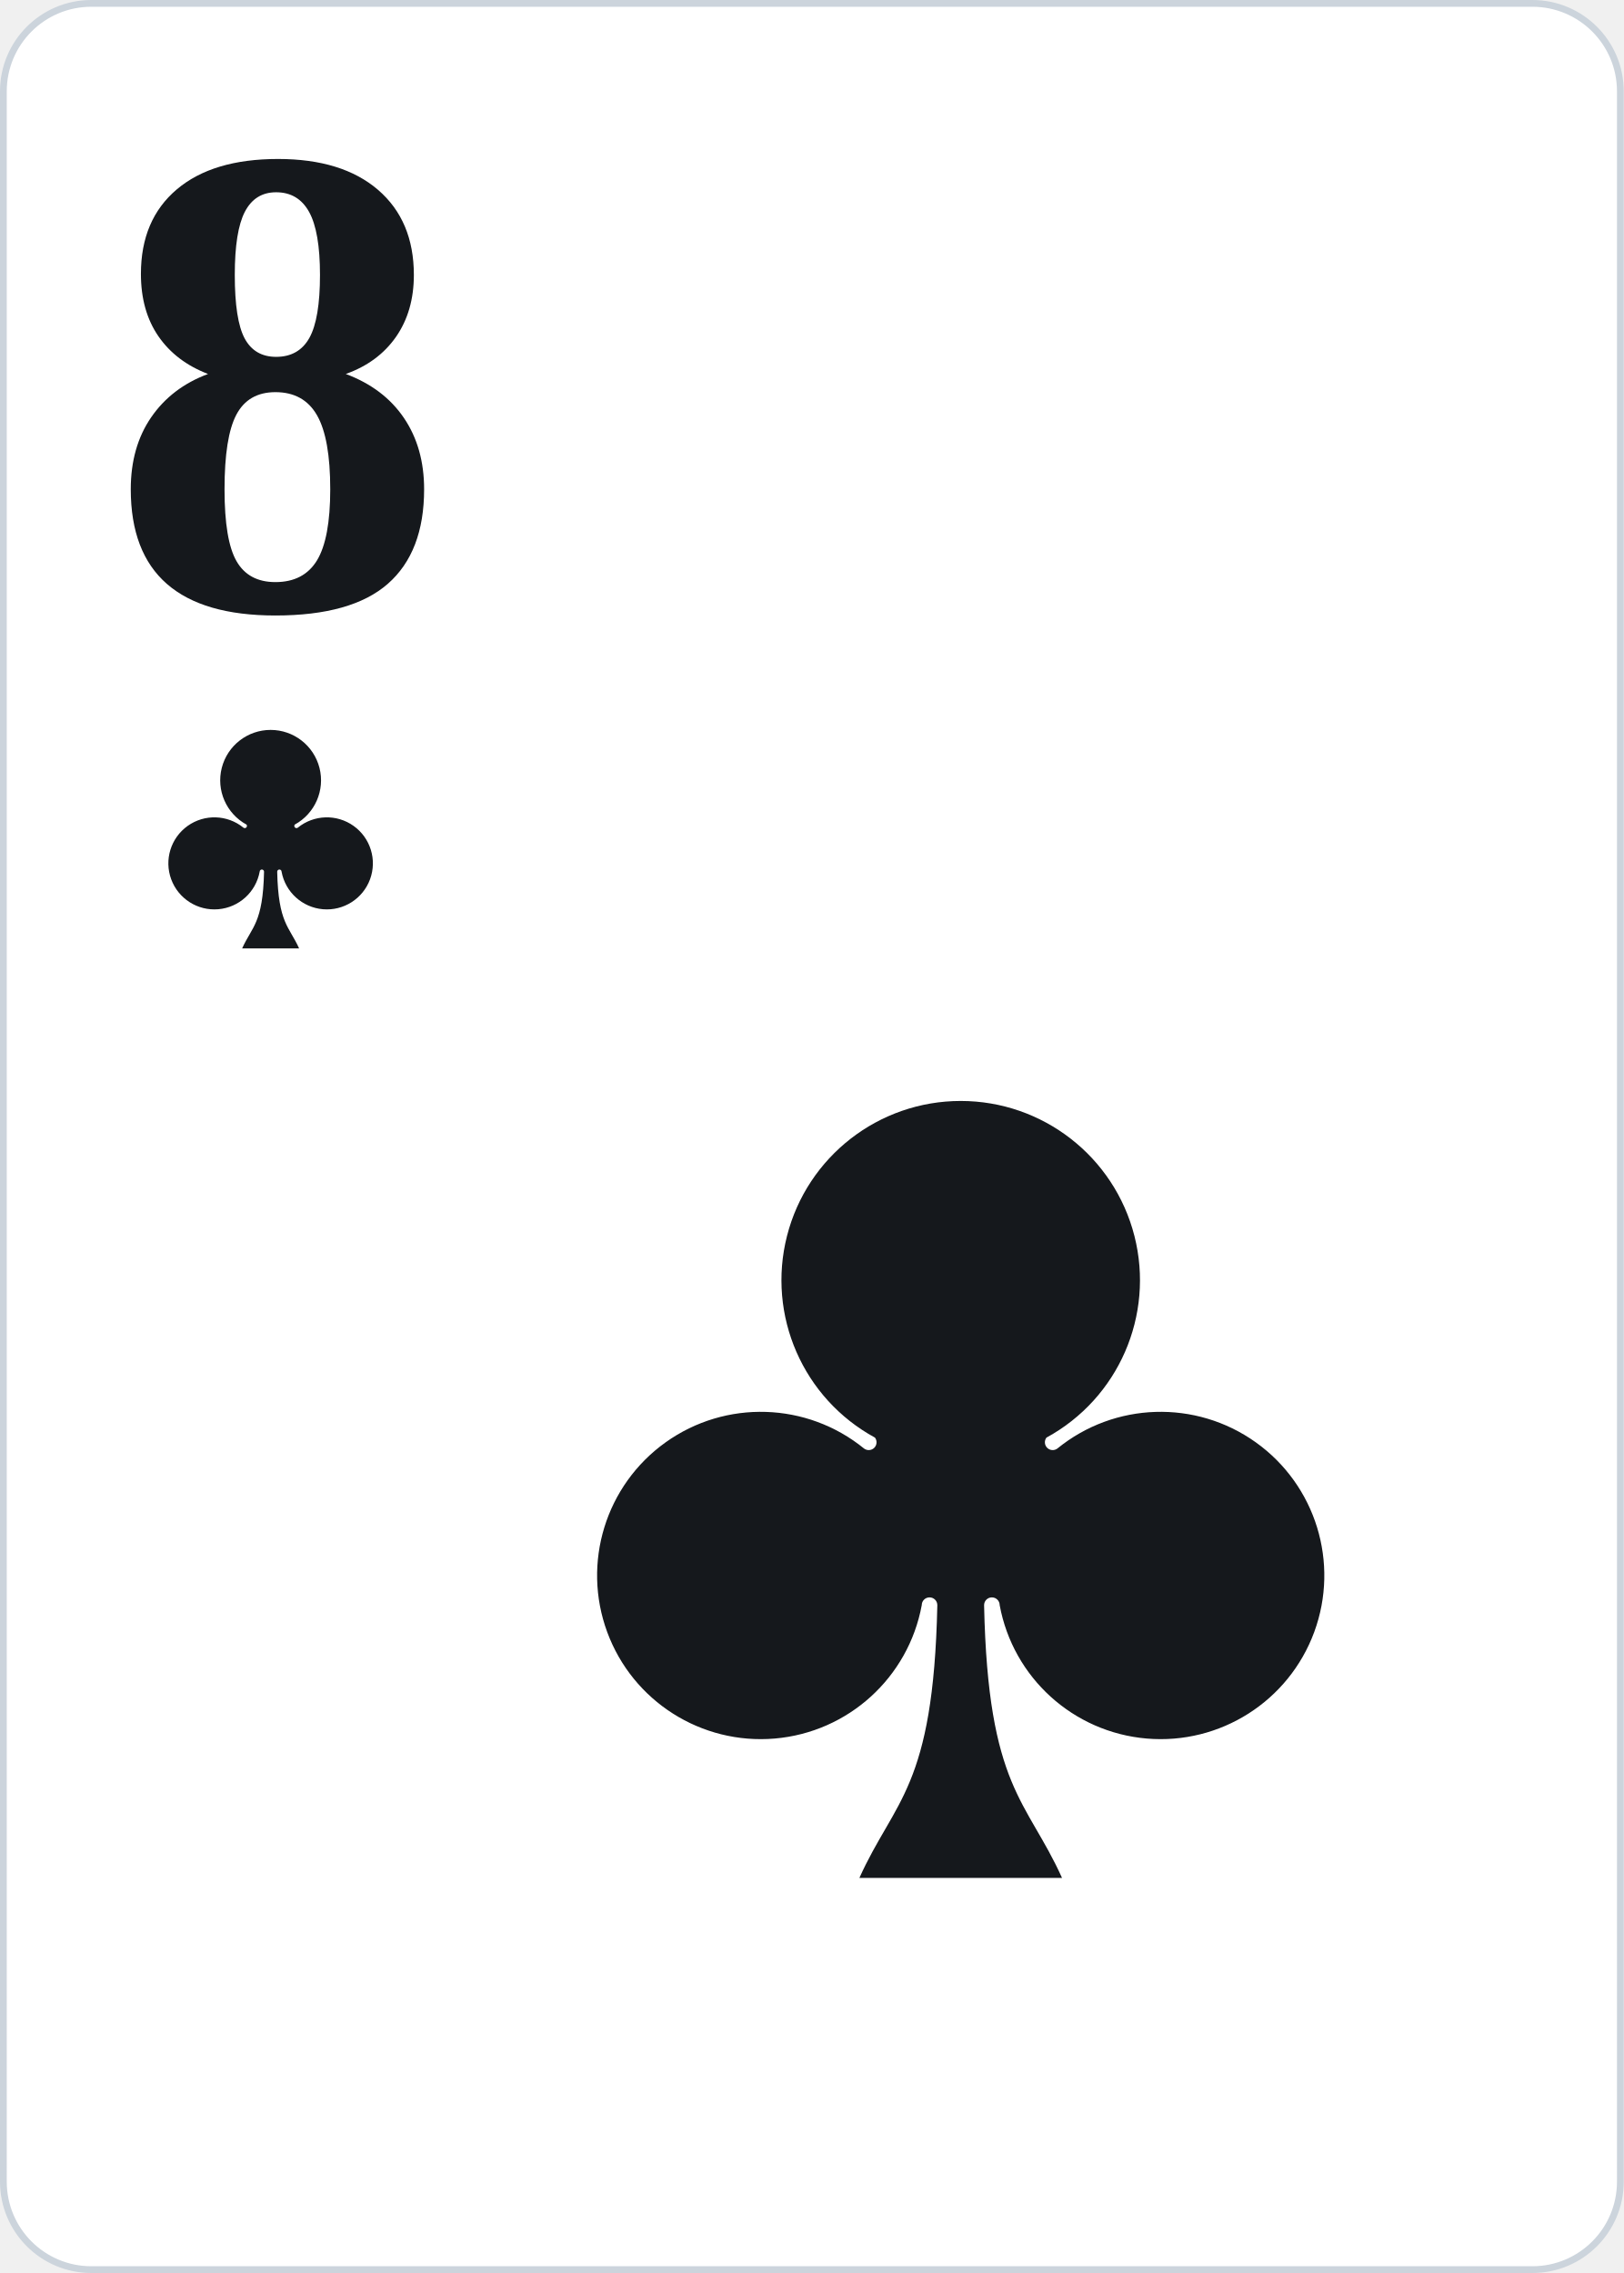
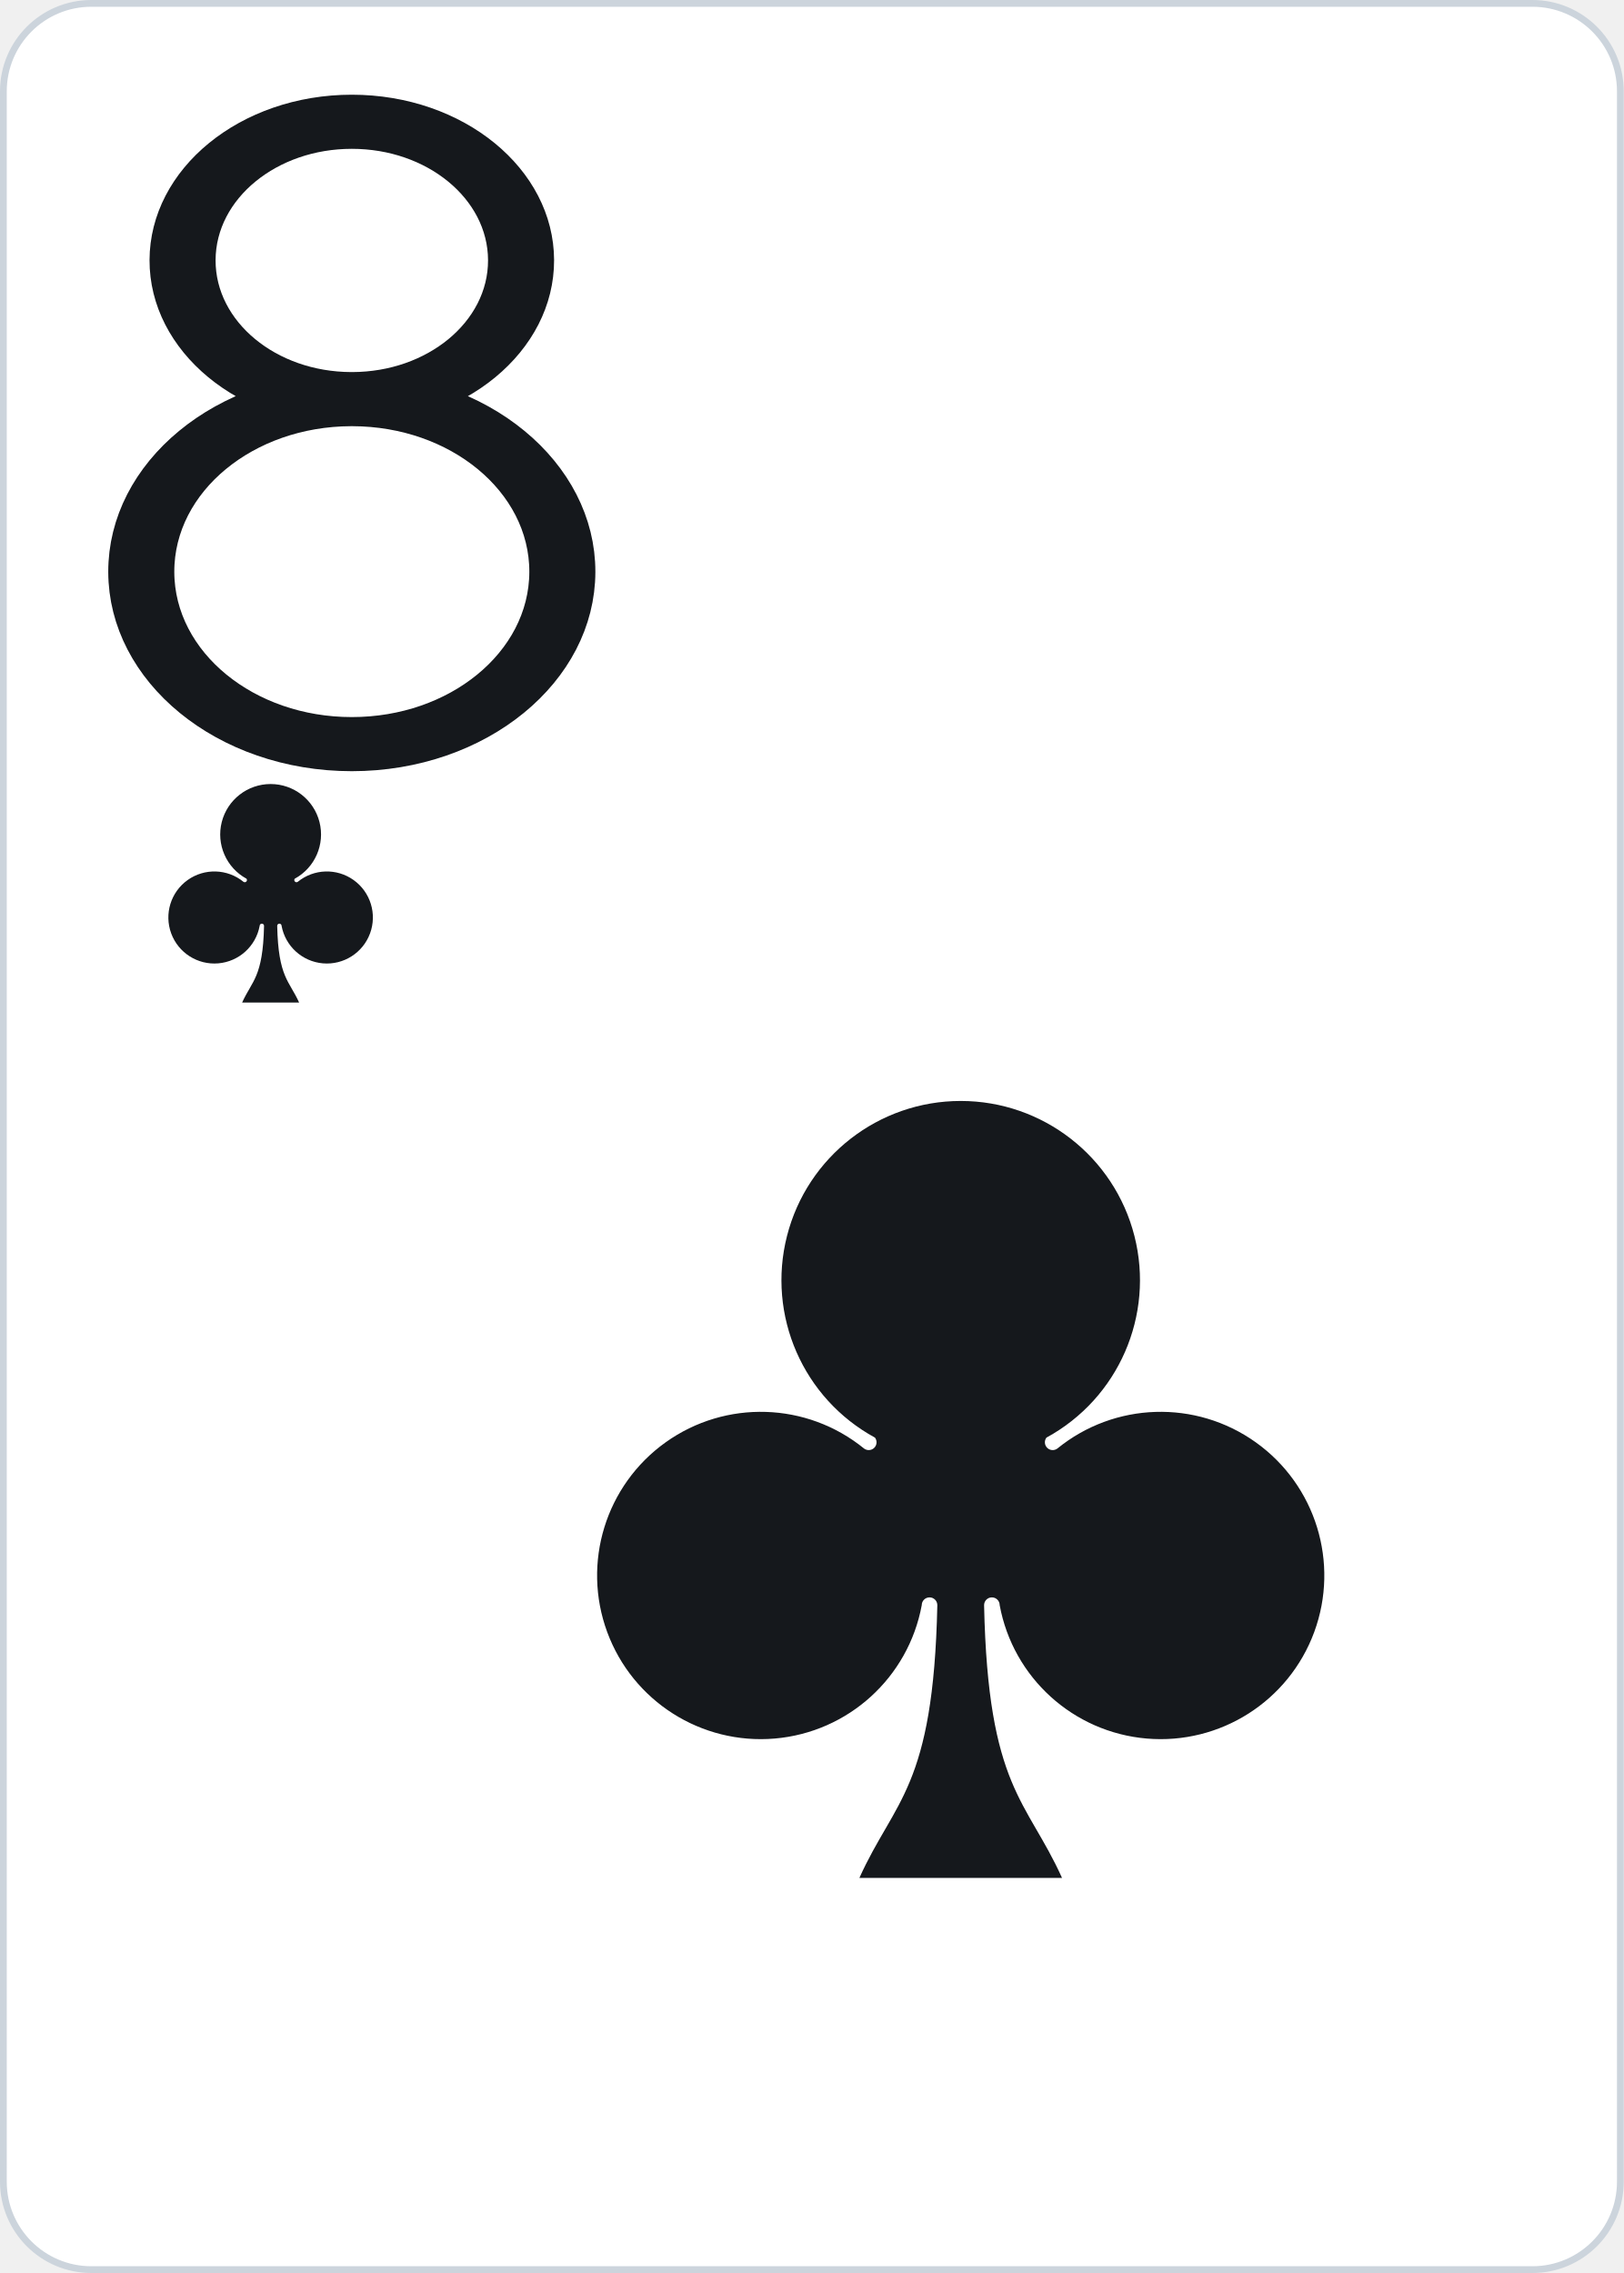
<svg xmlns="http://www.w3.org/2000/svg" xmlns:xlink="http://www.w3.org/1999/xlink" class="card" face="8C" width="2.5in" height="3.5in" viewBox="-120 -168 240 336">
  <defs>
    <symbol id="pC" viewBox="-600 -600 1200 1200">
      <path d="M30 150C35 385 85 400 130 500L-130 500C-85 400 -35 385 -30 150A10 10 0 0 0 -50 150A210 210 0 1 1 -124 -51A10 10 0 0 0 -110 -65A230 230 0 1 1 110 -65A10 10 0 0 0 124 -51A210 210 0 1 1 50 150A10 10 0 0 0 30 150Z" fill="#15181c" />
    </symbol>
    <g id="iC8">
-       <text x="-104" y="-78" font-family="Georgia,'Times New Roman',Times,serif" font-size="100" font-weight="700" text-anchor="start" textLength="72" lengthAdjust="spacingAndGlyphs" fill="#15181c">8</text>
-       <use xlink:href="#pC" x="-99.44" y="-63.44" width="38.88" height="38.88" />
+       <path d="M-1 -50A205 205 0 1 1 1 -50L-1 -50A255 255 0 1 0 1 -50Z" transform="matrix(0.122034 0 0 0.1 -68 -104)" fill="none" stroke="#15181c" stroke-width="80" stroke-linecap="square" stroke-linejoin="miter" stroke-miterlimit="1.5" vector-effect="none" />
+       <use xlink:href="#pC" x="-99.44" y="-55.44" width="38.88" height="38.88" />
    </g>
  </defs>
  <rect x="-119.5" y="-167.5" width="239" height="335" rx="13" ry="13" fill="#ffffff" stroke="#ccd4dc" />
  <use xlink:href="#iC8" />
  <use xlink:href="#pC" x="-47.12" y="-17.12" width="138.24" height="138.24" />
</svg>
